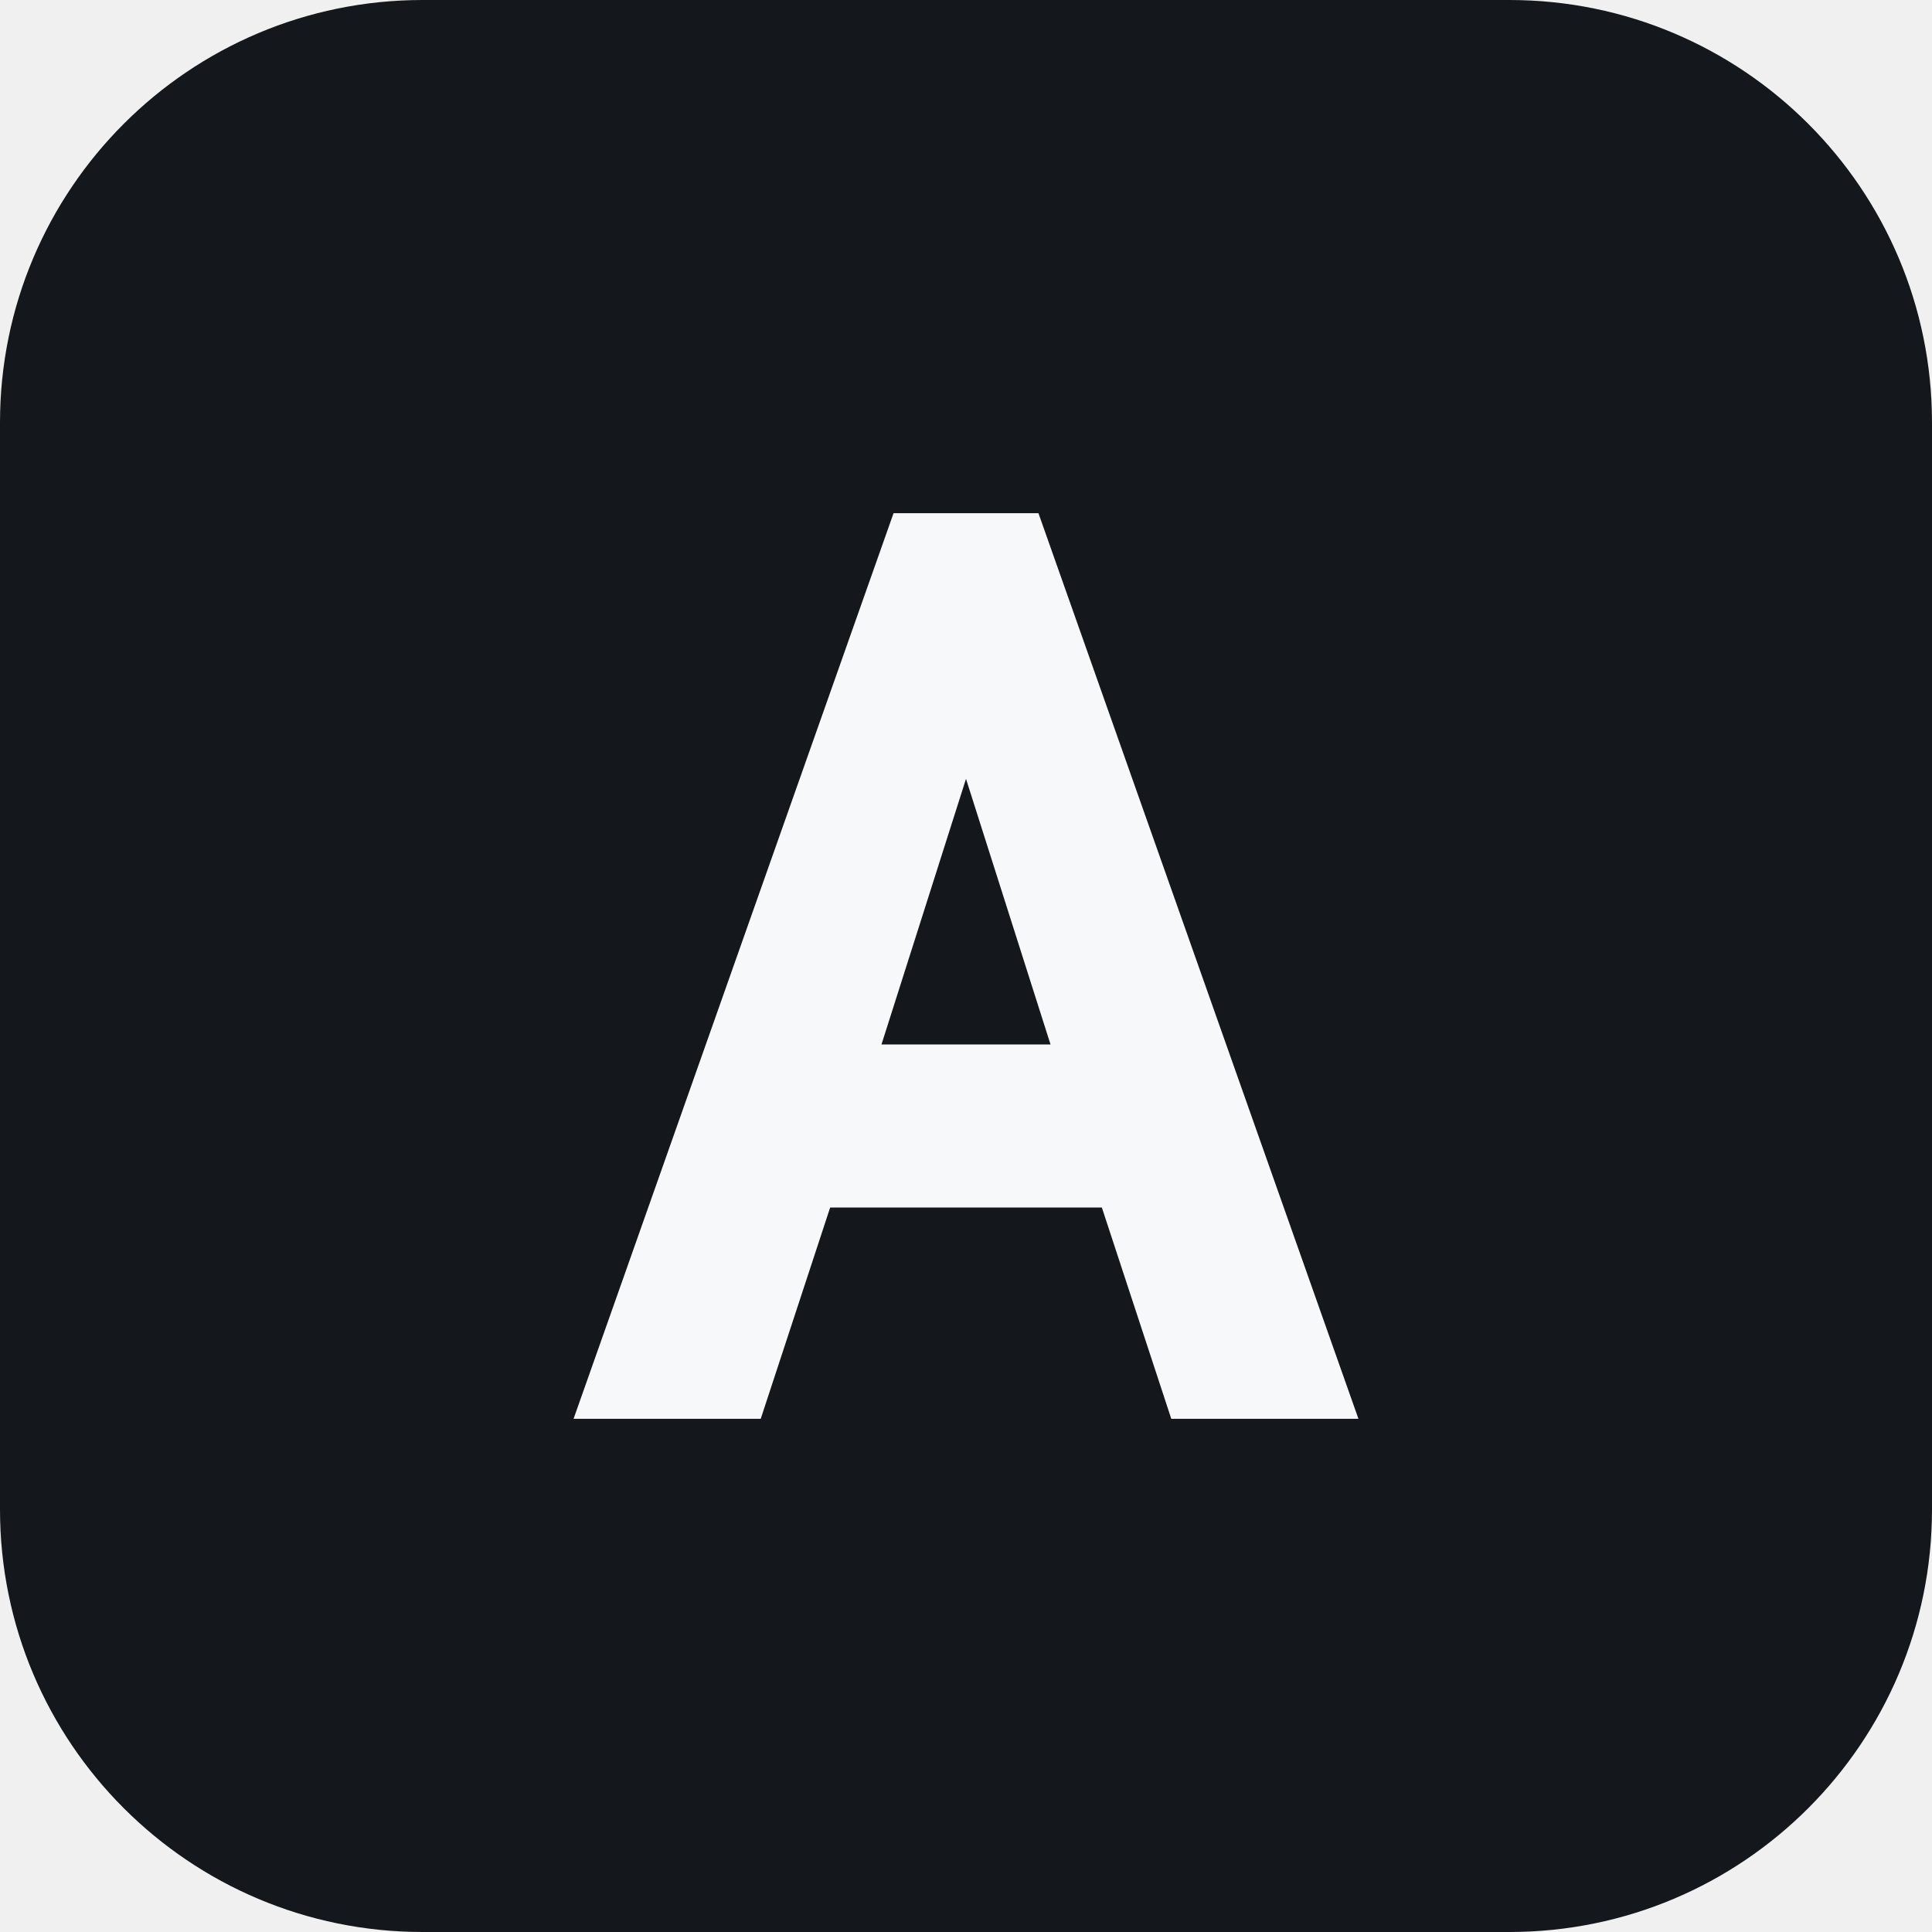
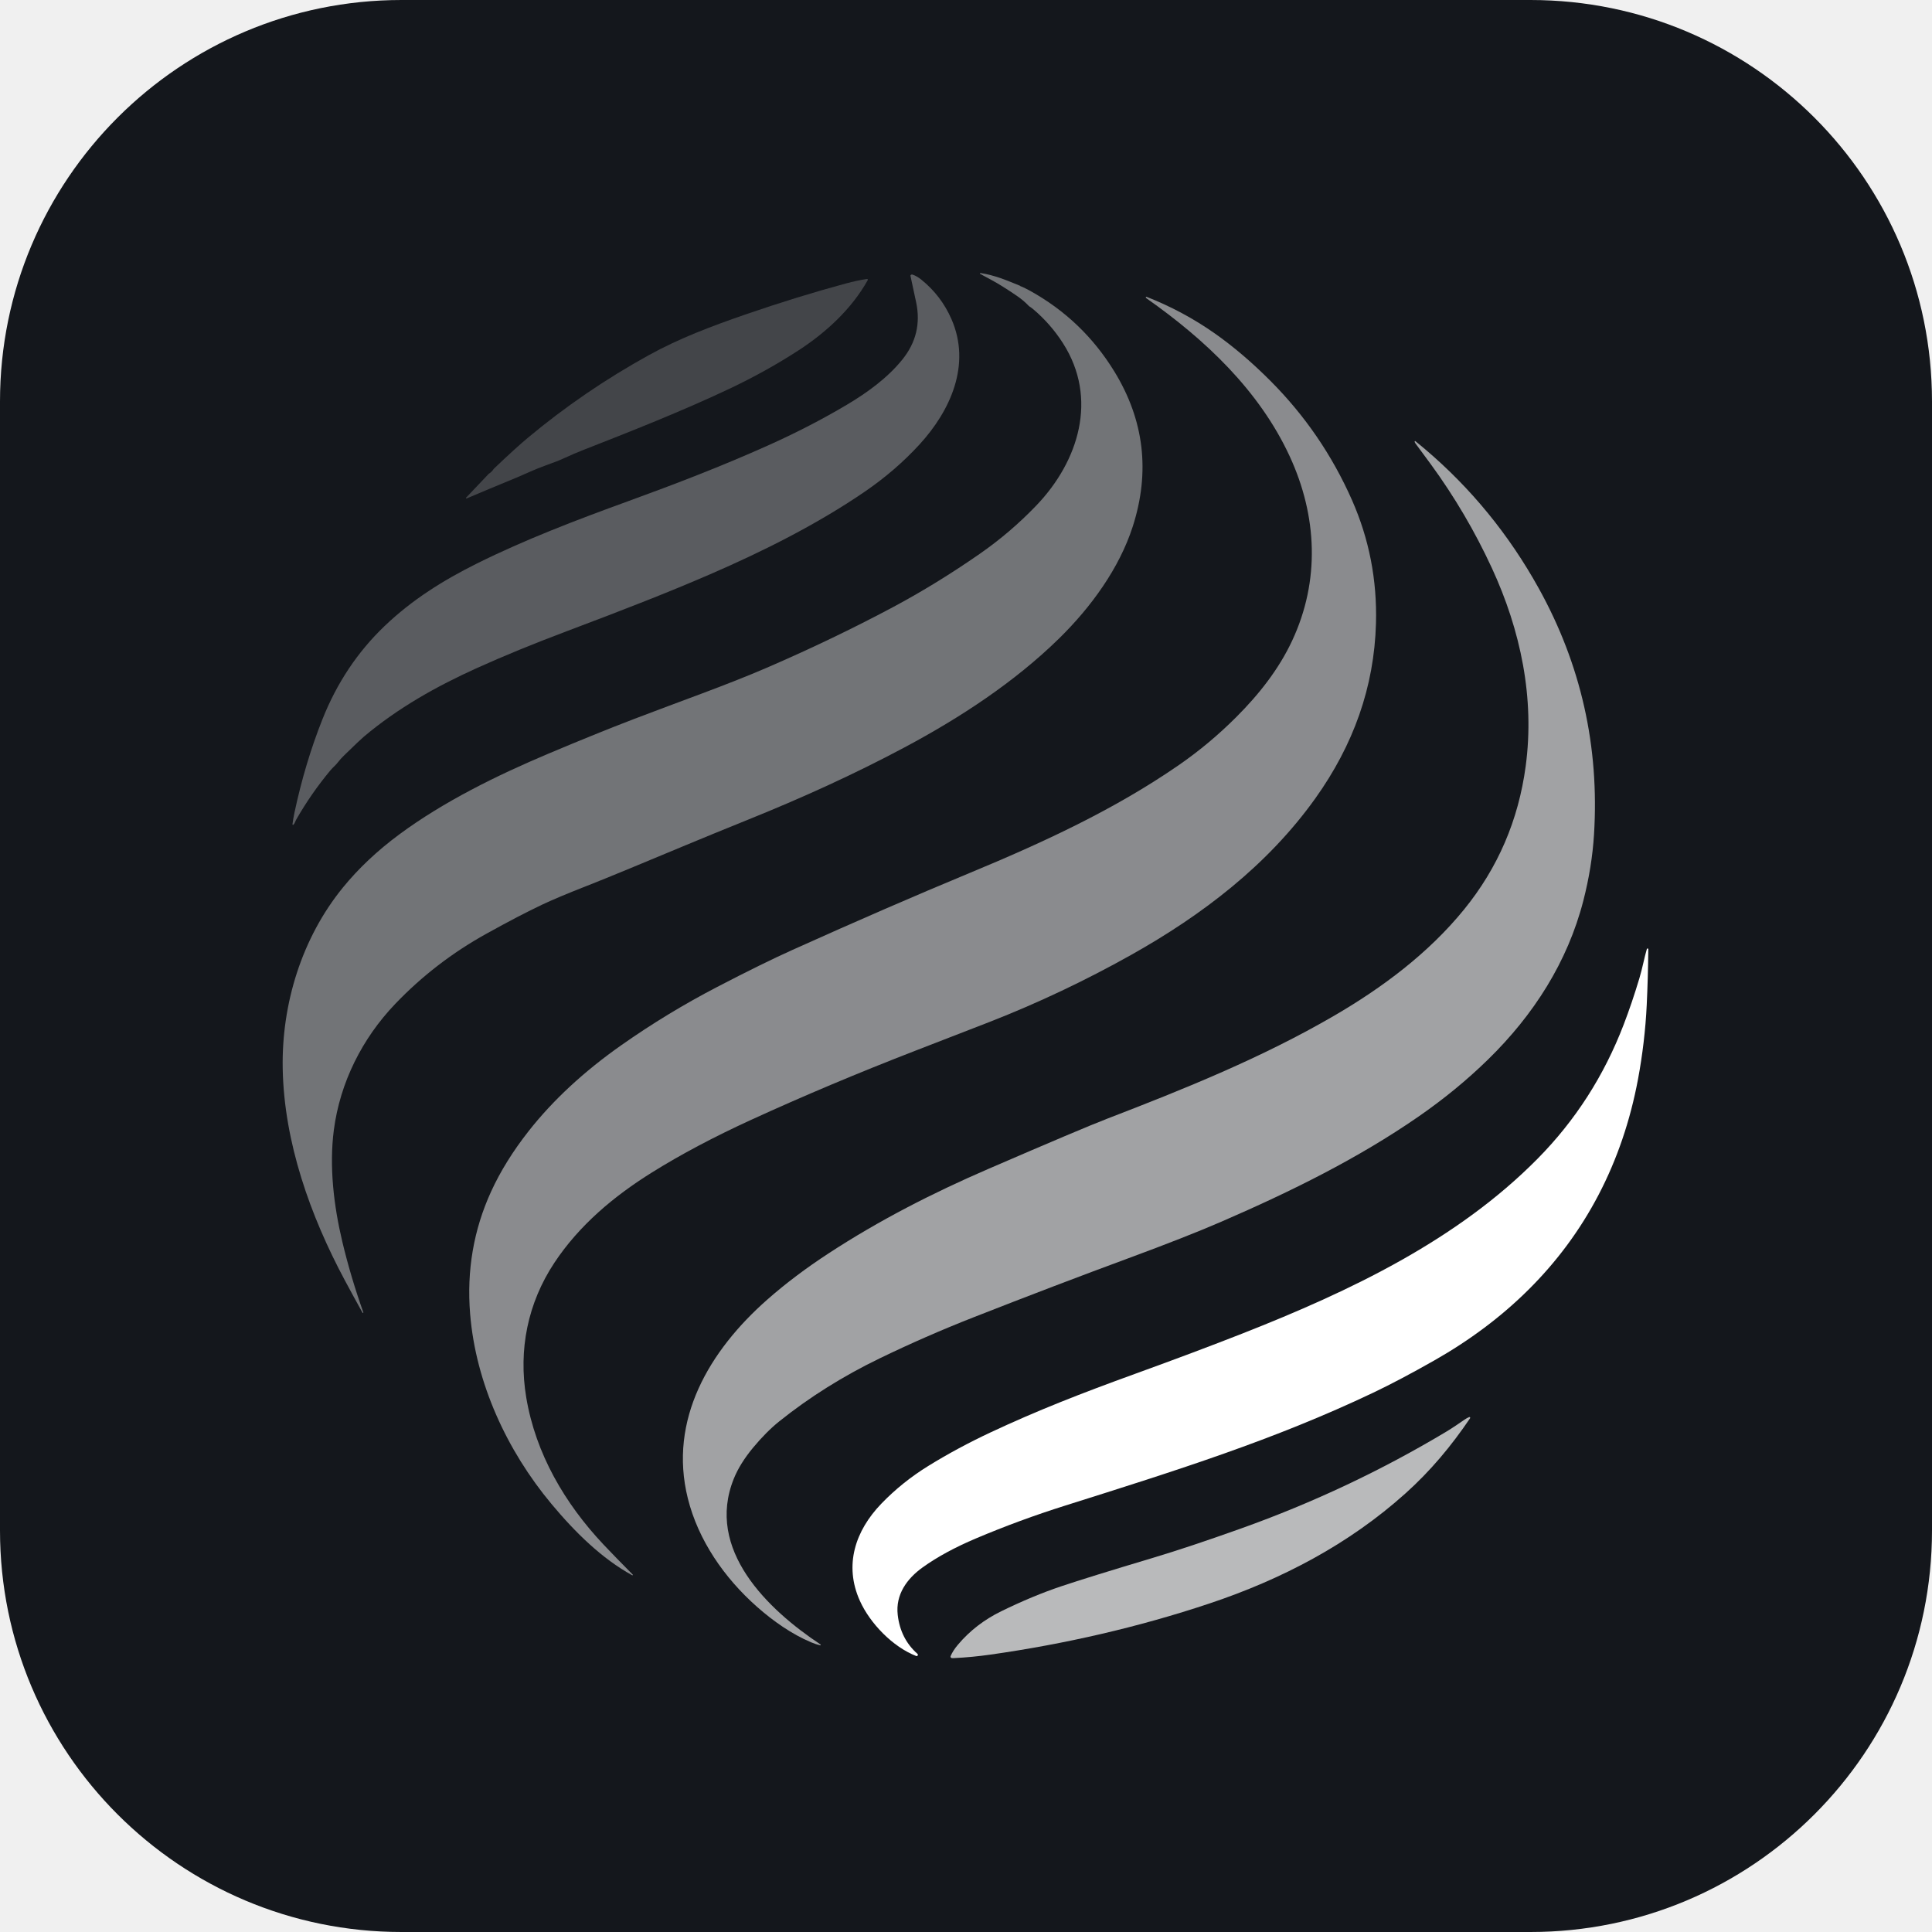
- <svg xmlns="http://www.w3.org/2000/svg" viewBox="0 0 64 64">
-   <rect width="64" height="64" rx="14" fill="#14171C" />
-   <path d="M19 47 29.6 17h4.8L45 47h-6.2l-2.3-7H27.5l-2.3 7Zm10.2-12.4h5.6L32 25.8Z" fill="#F7F8FA" />
+ <svg xmlns="http://www.w3.org/2000/svg" viewBox="-176.0 -170 1203 1203">
+   <rect x="-176.0" y="-170" width="1203" height="1203" rx="250" fill="#14171C" />
+   <path d="M459.282 8.093C459.255 8.099 459.232 8.103 459.212 8.103C459.209 8.104 459.207 8.106 459.206 8.109C459.205 8.112 459.205 8.115 459.207 8.118C459.208 8.12 459.21 8.122 459.213 8.123C459.216 8.124 459.219 8.124 459.221 8.123C460.701 8.629 462.735 9.599 465.322 11.033C487.228 23.153 504.732 39.889 517.832 61.243C536.458 91.603 540.285 123.823 529.312 157.903C520.972 183.813 503.382 208.033 483.462 227.553C455.782 254.663 421.972 276.863 387.102 295.443C355.582 312.253 323.402 326.823 289.692 340.423C259.832 352.473 240.851 360.543 216.171 370.753C204.745 375.479 195.638 379.173 188.851 381.833C177.265 386.373 168.208 390.179 161.682 393.253C152.395 397.633 140.778 403.689 126.832 411.423C105.578 423.203 86.655 437.776 70.061 455.143C49.511 476.633 35.752 504.013 31.881 533.593C28.922 556.183 31.802 580.723 37.161 603.213C40.635 617.773 44.992 632.426 50.231 647.173C50.253 647.237 50.251 647.306 50.225 647.367C50.199 647.429 50.151 647.477 50.092 647.503H50.081C50.016 647.532 49.942 647.536 49.875 647.514C49.808 647.492 49.753 647.445 49.721 647.383C45.935 640.569 42.288 633.889 38.782 627.343C17.201 587.063 0.882 541.333 0.032 495.373C-0.718 455.093 11.921 414.063 37.532 382.623C47.218 370.736 58.888 359.736 72.541 349.623C100.251 329.093 133.712 312.673 165.452 299.293C185.332 290.906 203.085 283.716 218.712 277.723C247.232 266.773 276.352 256.633 301.362 245.823C328.842 233.949 355.042 221.369 379.962 208.083C397.968 198.476 415.988 187.409 434.022 174.883C446.802 166.003 458.575 155.943 469.342 144.703C495.692 117.183 507.892 78.113 485.872 43.693C480.778 35.739 474.638 28.716 467.452 22.623C466.652 21.943 465.912 21.396 465.232 20.983C464.96 20.824 464.71 20.625 464.492 20.393C462.412 18.179 459.922 16.086 457.022 14.113C450.762 9.846 445.678 6.666 441.772 4.573C439.125 3.159 436.648 1.819 434.342 0.553C434.279 0.522 434.231 0.47 434.205 0.406C434.179 0.342 434.178 0.271 434.2 0.205C434.223 0.139 434.269 0.082 434.33 0.045C434.39 0.008 434.462 -0.007 434.532 0.003C443.372 1.363 450.962 4.583 459.272 7.993C459.282 7.998 459.291 8.006 459.298 8.015C459.305 8.024 459.309 8.035 459.31 8.045C459.311 8.056 459.309 8.066 459.304 8.075C459.299 8.083 459.291 8.089 459.282 8.093Z" fill="white" fill-opacity="0.4" />
+   <path d="M6.691 343.533C6.638 343.58 6.571 343.611 6.5 343.619C6.428 343.628 6.356 343.614 6.293 343.58C6.23 343.547 6.178 343.494 6.146 343.43C6.113 343.366 6.101 343.294 6.111 343.223C6.431 340.836 6.838 338.469 7.331 336.123C11.711 315.489 17.545 296.023 24.831 277.723C33.798 255.189 46.675 235.893 63.461 219.833C80.581 203.443 100.041 191.293 121.001 180.863C150.751 166.063 183.071 153.723 214.901 142.163C244.601 131.363 273.701 120.183 302.441 107.273C319.895 99.439 336.215 91.006 351.401 81.973C364.021 74.463 376.681 65.313 385.941 53.793C394.388 43.279 397.235 31.466 394.481 18.353C393.375 13.053 392.195 7.553 390.941 1.853C390.895 1.646 390.895 1.506 390.941 1.433C391.063 1.231 391.249 1.077 391.471 0.995C391.692 0.914 391.936 0.909 392.161 0.983C393.915 1.543 395.718 2.563 397.571 4.043C405.851 10.676 412.138 18.886 416.431 28.673C428.851 57.013 415.891 85.673 396.471 106.843C386.551 117.656 375.181 127.449 362.361 136.223C332.731 156.493 299.151 173.293 266.211 187.563C240.311 198.783 213.351 209.313 177.511 222.803C156.638 230.649 137.835 238.353 121.101 245.913C95.861 257.313 71.821 270.783 50.461 288.793C48.801 290.193 44.715 294.076 38.201 300.443C36.635 301.976 35.425 303.319 34.571 304.473C33.091 306.463 31.331 307.743 29.651 309.773C21.731 319.286 14.671 329.459 8.471 340.293C7.821 341.413 7.541 342.773 6.691 343.533Z" fill="white" fill-opacity="0.3" />
+   <path d="M163.721 119.823C157.421 122.033 150.231 125.493 145.371 127.493C132.845 132.659 122.588 136.946 114.601 140.353C114.535 140.383 114.461 140.39 114.39 140.371C114.32 140.352 114.259 140.309 114.217 140.249C114.175 140.189 114.156 140.117 114.162 140.045C114.169 139.972 114.2 139.904 114.251 139.853L128.301 125.053C128.328 125.026 128.355 125.002 128.381 124.983C129.588 124.223 130.531 123.313 131.211 122.253C131.331 122.067 131.469 121.899 131.621 121.753C140.561 113.239 147.548 106.883 152.581 102.683C175.955 83.169 201.108 65.983 228.041 51.123C246.911 40.712 266.901 33.153 288.211 25.802C309.725 18.389 330.531 11.966 350.631 6.533C355.291 5.273 359.688 4.326 363.821 3.693C363.912 3.68 364.003 3.692 364.087 3.728C364.17 3.764 364.242 3.823 364.294 3.898C364.346 3.973 364.376 4.06 364.381 4.151C364.386 4.242 364.365 4.333 364.321 4.413C354.431 22.192 338.461 36.943 321.411 48.032C307.858 56.839 293.401 64.876 278.041 72.142C248.481 86.112 215.491 99.123 187.781 109.953C183.375 111.673 179.385 113.373 175.811 115.053C172.851 116.439 168.821 118.029 163.721 119.823Z" fill="white" fill-opacity="0.2" />
+   <path d="M217.981 810.453C218.022 810.5 218.045 810.559 218.046 810.621C218.048 810.682 218.029 810.743 217.991 810.792C217.954 810.841 217.901 810.876 217.841 810.891C217.781 810.905 217.717 810.899 217.661 810.873C198.801 800.503 182.271 784.333 167.321 766.393C139.751 733.303 120.251 691.373 116.731 648.103C114.538 621.129 118.901 595.723 129.821 571.883C135.601 559.269 143.395 546.729 153.201 534.263C168.341 515.016 187.585 497.186 210.931 480.773C229.938 467.413 249.791 455.349 270.491 444.583C289.271 434.809 304.968 427.086 317.581 421.413C357.715 403.346 394.365 387.436 427.531 373.683C473.241 354.723 517.931 334.163 558.331 306.173C570.865 297.486 582.661 287.619 593.721 276.573C608.051 262.253 620.311 246.643 628.611 228.873C646.031 191.573 644.242 151.303 627.052 114.103C608.112 73.143 574.401 41.403 537.861 15.733C537.655 15.593 537.525 15.463 537.471 15.343C537.439 15.274 537.429 15.197 537.442 15.122C537.455 15.047 537.491 14.978 537.545 14.923C537.599 14.868 537.668 14.831 537.744 14.814C537.82 14.798 537.899 14.805 537.971 14.833C553.158 20.806 567.312 28.406 580.432 37.633C592.012 45.779 603.528 55.593 614.981 67.073C636.568 88.706 653.531 113.499 665.871 141.453C676.538 165.639 681.508 191.186 680.781 218.093C679.691 257.963 666.651 293.983 643.121 326.983C613.371 368.693 572.631 399.753 528.271 424.623C499.718 440.623 470.378 454.516 440.251 466.303C436.718 467.683 421.275 473.669 393.921 484.263C358.135 498.123 324.001 512.496 291.521 527.383C268.401 537.976 247.878 548.866 229.951 560.053C206.281 574.813 184.711 592.863 169.191 616.283C152.581 641.373 146.711 670.473 151.681 700.193C157.531 735.153 175.701 766.203 199.821 791.783C204.728 796.983 210.781 803.206 217.981 810.453Z" fill="white" fill-opacity="0.5" />
+   <path d="M334.741 854.443C333.035 854.103 331.115 853.483 328.981 852.583C316.991 847.513 305.491 839.463 295.371 830.523C274.941 812.463 258.771 789.033 252.291 763.003C240.091 713.993 265.731 670.883 301.961 639.053C313.241 629.133 325.931 619.573 340.031 610.373C371.491 589.833 404.531 572.933 439.301 557.893C478.355 541.006 503.021 530.583 513.301 526.623C561.421 508.103 609.661 488.663 654.501 462.593C684.911 444.913 713.431 423.553 735.541 396.423C756.675 370.489 769.495 340.706 774.001 307.073C779.701 264.573 770.851 222.473 752.941 183.703C742.381 160.849 729.691 139.279 714.871 118.993C709.551 111.706 706.375 107.403 705.341 106.083C705.061 105.716 704.898 105.339 704.851 104.953C704.846 104.894 704.858 104.836 704.885 104.784C704.911 104.731 704.953 104.688 705.003 104.66C705.053 104.631 705.109 104.618 705.166 104.622C705.223 104.626 705.277 104.647 705.321 104.683C706.515 105.616 708.491 107.256 711.251 109.603C739.945 133.963 763.555 162.839 782.081 196.233C808.455 243.759 819.941 294.896 816.541 349.643C815.708 363.123 813.498 376.839 809.911 390.793C800.081 429.003 778.961 461.963 750.591 489.693C737.478 502.506 722.968 514.409 707.061 525.403C669.271 551.503 627.951 571.863 584.611 590.663C570.085 596.963 550.825 604.539 526.831 613.393C496.485 624.593 464.258 636.883 430.151 650.263C410.298 658.056 390.825 666.576 371.731 675.823C348.865 686.903 328.031 699.973 309.231 715.033C303.891 719.313 298.488 724.736 293.021 731.303C287.501 737.943 283.465 744.429 280.911 750.763C263.141 794.853 302.021 832.193 334.931 853.983C334.986 854.012 335.028 854.06 335.049 854.119C335.07 854.177 335.069 854.241 335.045 854.299C335.021 854.356 334.977 854.403 334.921 854.429C334.865 854.456 334.801 854.461 334.741 854.443Z" fill="white" fill-opacity="0.6" />
+   <path d="M849.451 420.903C849.483 420.797 849.553 420.706 849.647 420.647C849.741 420.588 849.852 420.565 849.962 420.582C850.071 420.599 850.171 420.655 850.243 420.74C850.314 420.824 850.353 420.932 850.351 421.043C850.225 433.096 849.898 444.656 849.371 455.723C848.651 471.063 846.721 487.133 843.971 501.833C839.105 527.853 830.905 551.909 819.371 574.003C796.181 618.413 760.661 652.353 717.201 677.043C702.748 685.249 690.048 691.959 679.101 697.173C617.501 726.493 557.101 745.463 487.151 767.523C468.271 773.476 449.825 780.263 431.811 787.883C418.691 793.429 407.621 799.433 398.601 805.893C388.721 812.973 381.531 822.873 382.991 835.573C384.125 845.473 388.225 853.556 395.291 859.823C395.425 859.947 395.511 860.113 395.536 860.294C395.56 860.475 395.522 860.659 395.426 860.814C395.331 860.969 395.185 861.087 395.012 861.147C394.84 861.207 394.652 861.205 394.481 861.143C379.911 855.493 365.771 840.843 359.461 826.873C349.361 804.533 356.601 783.103 372.751 766.333C381.411 757.339 391.205 749.473 402.131 742.733C414.325 735.213 427.275 728.243 440.981 721.823C469.691 708.383 496.531 697.853 531.171 685.303C556.465 676.136 578.645 667.803 597.711 660.303C664.961 633.853 731.341 602.193 781.431 551.483C804.965 527.656 822.838 499.796 835.051 467.903C838.485 458.943 841.721 449.399 844.761 439.273C846.781 432.543 847.811 426.443 849.451 420.903Z" fill="white" />
+   <path d="M738.792 712.373C738.889 712.337 738.995 712.332 739.094 712.36C739.194 712.387 739.283 712.446 739.347 712.527C739.412 712.608 739.449 712.707 739.453 712.811C739.458 712.914 739.429 713.017 739.372 713.103C727.612 730.473 714.702 745.943 699.002 760.023C663.962 791.453 622.282 813.363 577.112 828.433C532.752 843.243 486.802 853.733 440.752 860.273C433.185 861.353 425.545 862.083 417.832 862.463C417.258 862.49 416.832 862.473 416.552 862.413C416.423 862.386 416.302 862.33 416.198 862.25C416.094 862.17 416.008 862.067 415.948 861.95C415.888 861.832 415.854 861.703 415.85 861.57C415.845 861.437 415.87 861.305 415.922 861.183C416.895 858.91 418.422 856.543 420.502 854.083C427.802 845.423 436.795 838.483 447.482 833.263C460.522 826.89 472.918 821.726 484.672 817.773C495.925 813.993 514.958 808.09 541.772 800.063C556.998 795.503 575.305 789.403 596.692 781.763C641.685 765.696 684.348 745.57 724.682 721.383C726.582 720.243 728.772 718.833 731.252 717.153C735.102 714.553 736.962 713.093 738.792 712.373Z" fill="white" fill-opacity="0.7" />
</svg>
